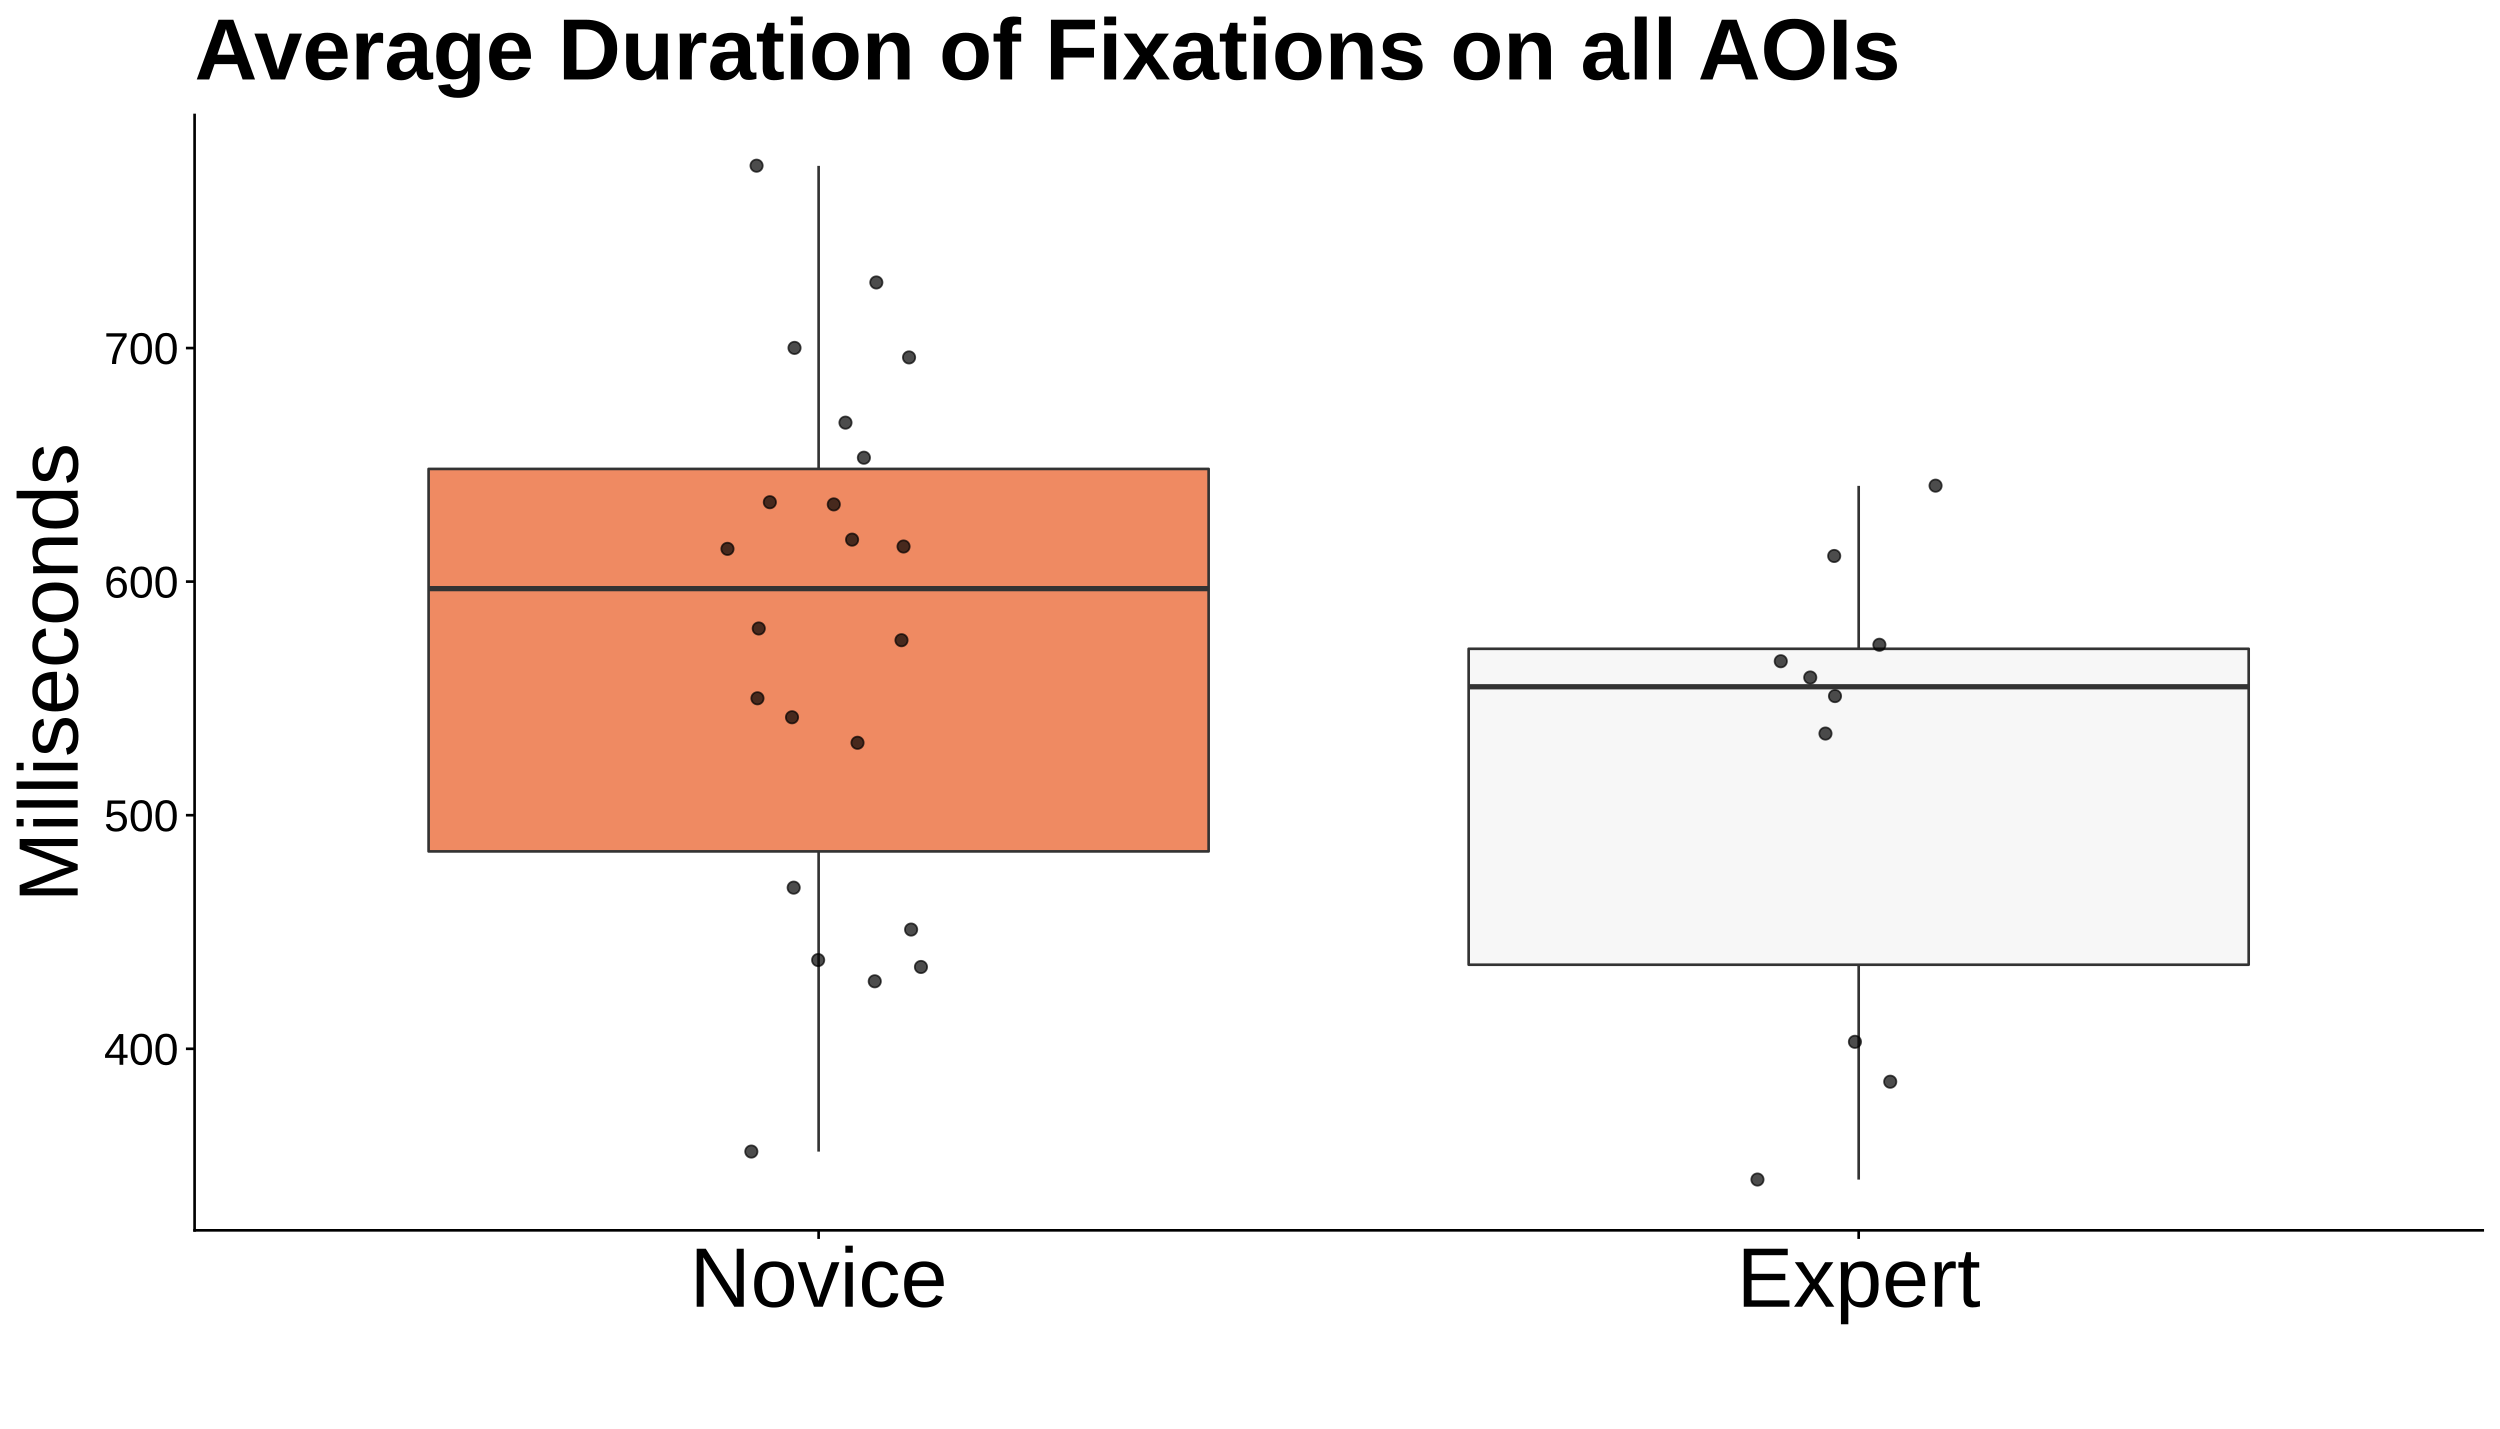
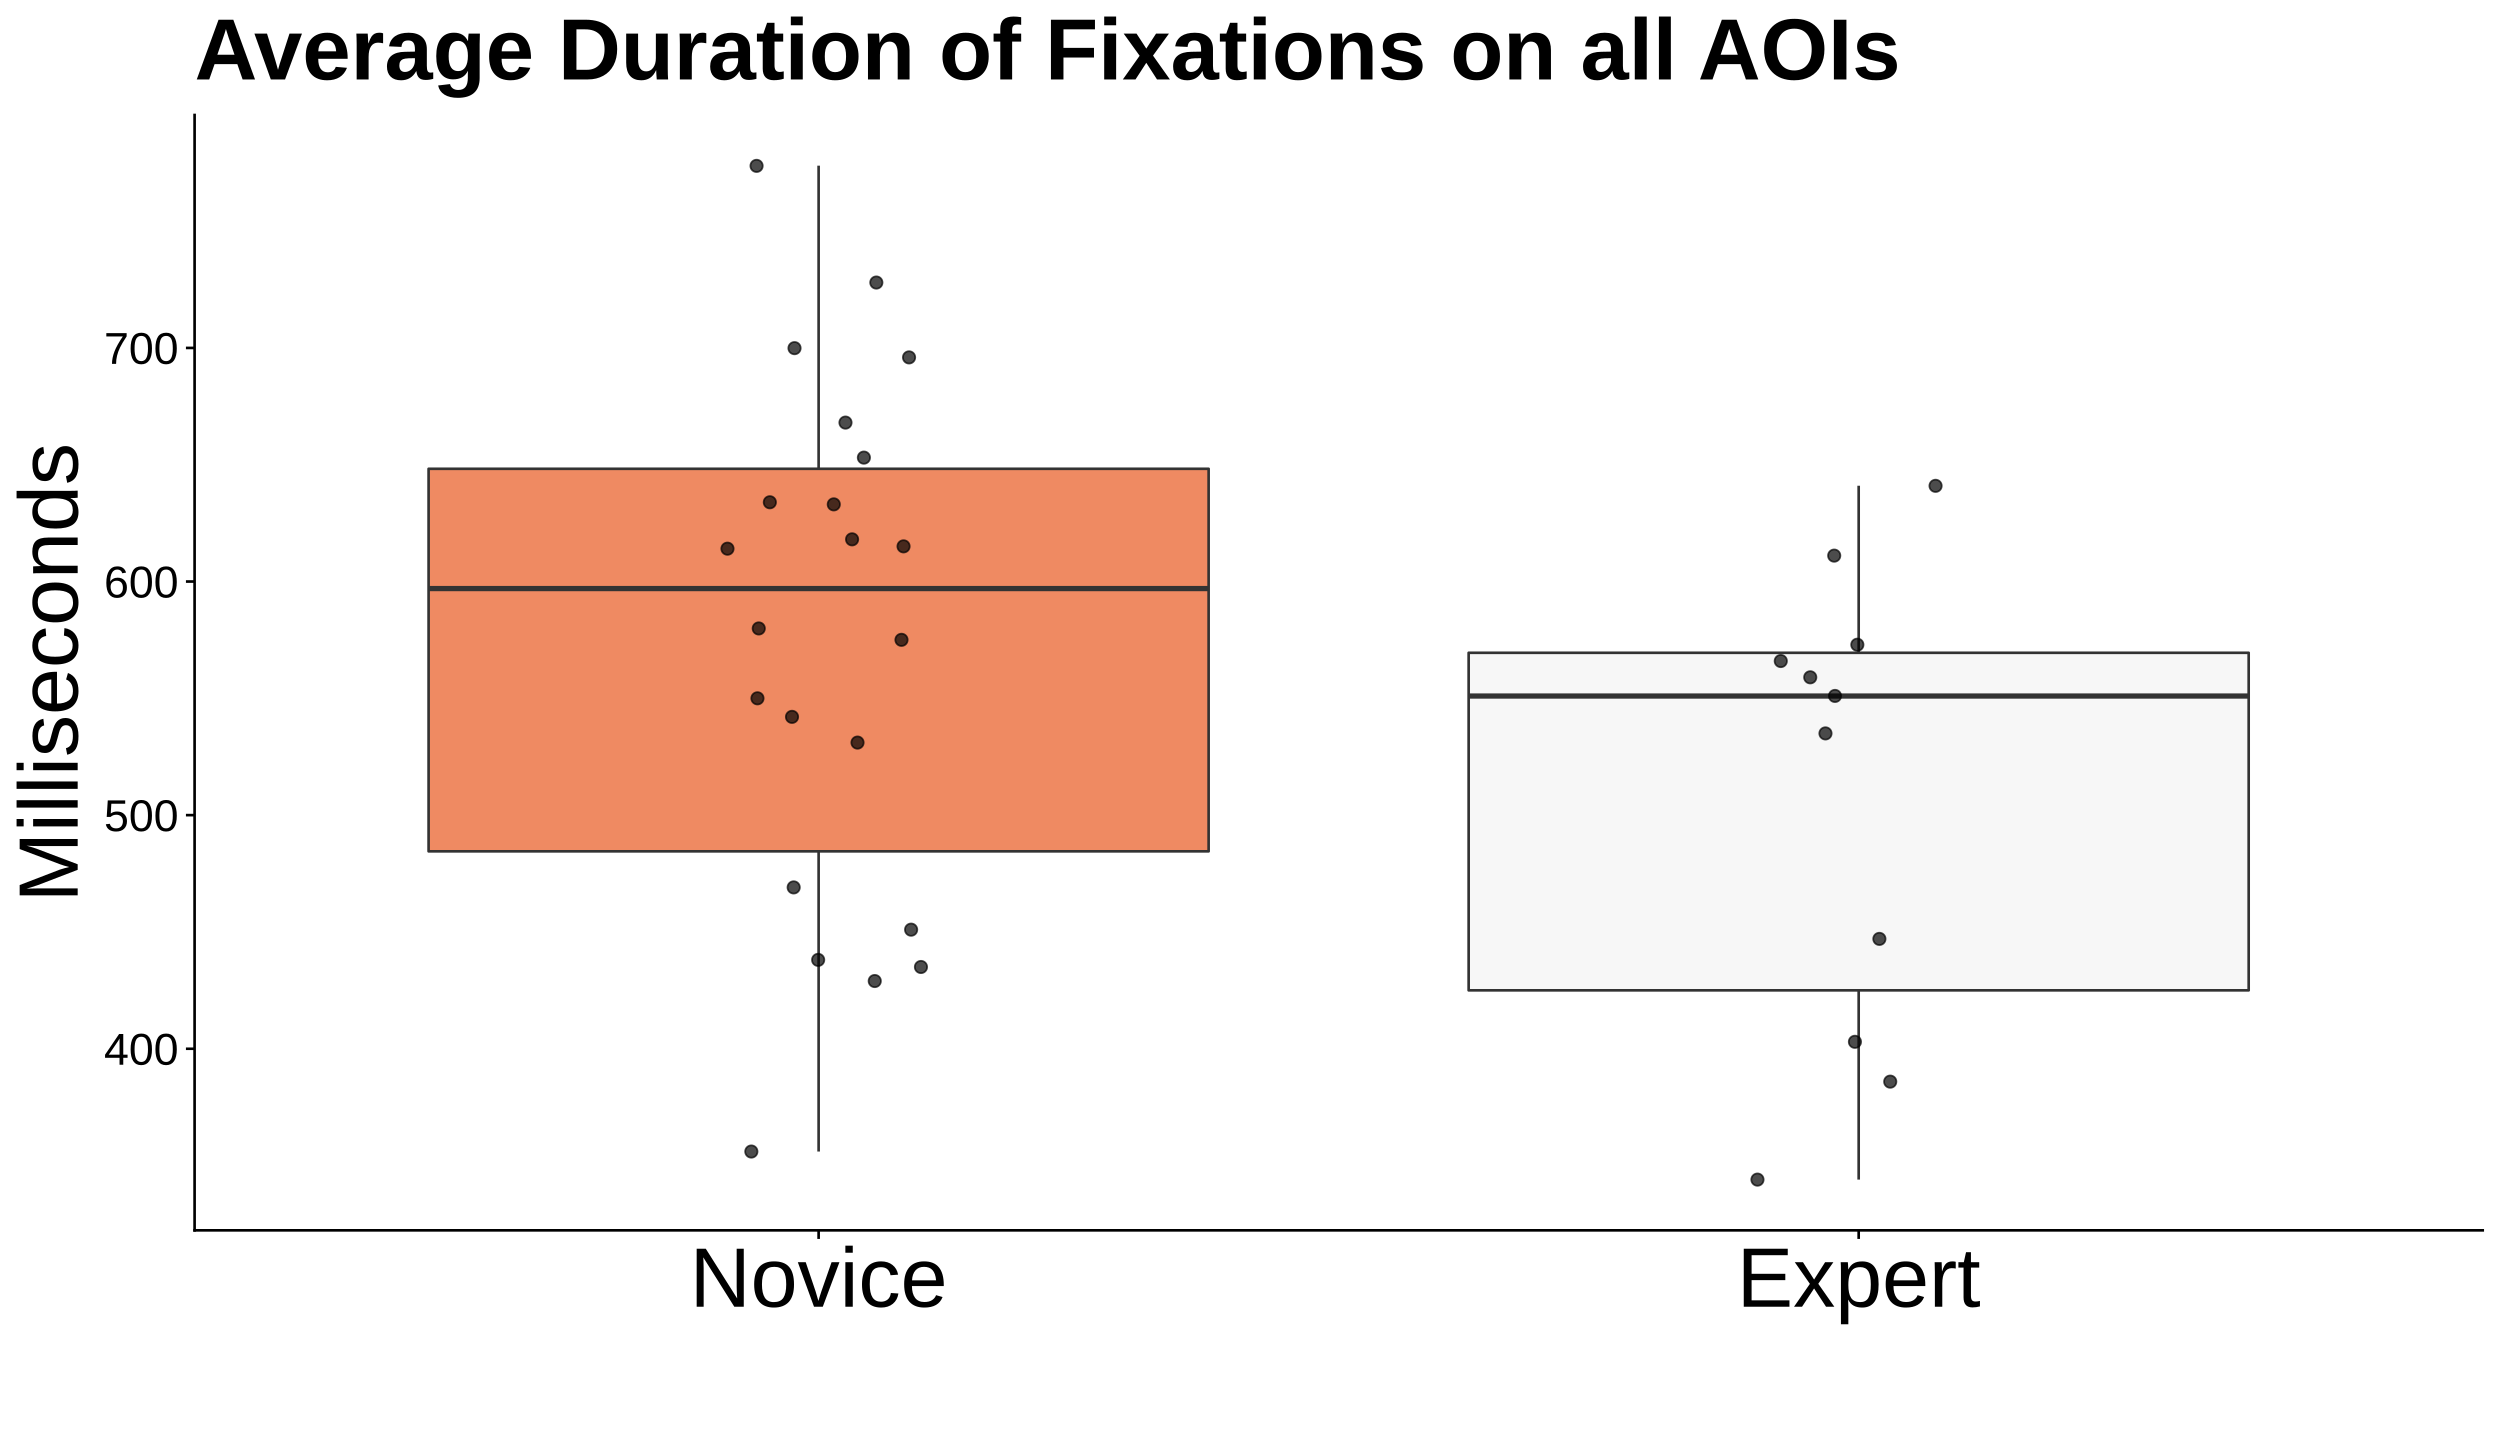
<svg xmlns="http://www.w3.org/2000/svg" class="svglite" width="1008.00pt" height="576.00pt" viewBox="0 0 1008.00 576.00">
  <defs>
    <style type="text/css">
    .svglite line, .svglite polyline, .svglite polygon, .svglite path, .svglite rect, .svglite circle {
      fill: none;
      stroke: #000000;
      stroke-linecap: round;
      stroke-linejoin: round;
      stroke-miterlimit: 10.00;
    }
    .svglite text {
      white-space: pre;
    }
  </style>
  </defs>
  <rect width="100%" height="100%" style="stroke: none; fill: none;" />
  <defs>
    <clipPath id="cpMC4wMHwxMDA4LjAwfDAuMDB8NTc2LjAw">
      <rect x="0.00" y="0.00" width="1008.00" height="576.00" />
    </clipPath>
  </defs>
  <g clip-path="url(#cpMC4wMHwxMDA4LjAwfDAuMDB8NTc2LjAw)">
</g>
  <defs>
    <clipPath id="cpNzguNDZ8MTAwMS4wM3w0Ni4zN3w0OTYuMDY=">
      <rect x="78.46" y="46.37" width="922.57" height="449.69" />
    </clipPath>
  </defs>
  <g clip-path="url(#cpNzguNDZ8MTAwMS4wM3w0Ni4zN3w0OTYuMDY=)">
-     <line x1="330.07" y1="189.07" x2="330.07" y2="66.87" style="stroke-width: 1.07; stroke: #333333; stroke-linecap: butt;" />
-     <line x1="330.07" y1="343.29" x2="330.07" y2="464.32" style="stroke-width: 1.07; stroke: #333333; stroke-linecap: butt;" />
-     <polygon points="172.81,189.07 172.81,343.29 487.32,343.29 487.32,189.07 172.81,189.07 " style="stroke-width: 1.07; stroke: #333333; fill: #EF8A62;" />
-     <line x1="172.81" y1="237.34" x2="487.32" y2="237.34" style="stroke-width: 2.13; stroke: #333333; stroke-linecap: butt;" />
-     <line x1="749.42" y1="261.59" x2="749.42" y2="195.90" style="stroke-width: 1.07; stroke: #333333; stroke-linecap: butt;" />
-     <line x1="749.42" y1="388.97" x2="749.42" y2="475.62" style="stroke-width: 1.07; stroke: #333333; stroke-linecap: butt;" />
-     <polygon points="592.16,261.59 592.16,388.97 906.67,388.97 906.67,261.59 592.16,261.59 " style="stroke-width: 1.07; stroke: #333333; fill: #F7F7F7;" />
-     <line x1="592.16" y1="276.90" x2="906.67" y2="276.90" style="stroke-width: 2.13; stroke: #333333; stroke-linecap: butt;" />
-     <circle cx="310.40" cy="202.49" r="2.49" style="stroke-width: 0.71; stroke: #000000; stroke-opacity: 0.70; fill: #000000; fill-opacity: 0.70;" />
-     <circle cx="319.34" cy="289.20" r="2.49" style="stroke-width: 0.71; stroke: #000000; stroke-opacity: 0.70; fill: #000000; fill-opacity: 0.70;" />
-     <circle cx="336.18" cy="203.37" r="2.49" style="stroke-width: 0.71; stroke: #000000; stroke-opacity: 0.70; fill: #000000; fill-opacity: 0.70;" />
-     <circle cx="364.31" cy="220.35" r="2.49" style="stroke-width: 0.71; stroke: #000000; stroke-opacity: 0.70; fill: #000000; fill-opacity: 0.70;" />
-     <circle cx="305.05" cy="66.81" r="2.49" style="stroke-width: 0.71; stroke: #000000; stroke-opacity: 0.70; fill: #000000; fill-opacity: 0.70;" />
-     <circle cx="363.48" cy="258.13" r="2.49" style="stroke-width: 0.71; stroke: #000000; stroke-opacity: 0.70; fill: #000000; fill-opacity: 0.70;" />
-     <circle cx="367.36" cy="374.80" r="2.49" style="stroke-width: 0.71; stroke: #000000; stroke-opacity: 0.70; fill: #000000; fill-opacity: 0.70;" />
-     <circle cx="343.56" cy="217.58" r="2.49" style="stroke-width: 0.71; stroke: #000000; stroke-opacity: 0.70; fill: #000000; fill-opacity: 0.70;" />
-     <circle cx="340.90" cy="170.41" r="2.49" style="stroke-width: 0.71; stroke: #000000; stroke-opacity: 0.70; fill: #000000; fill-opacity: 0.70;" />
-     <circle cx="293.32" cy="221.30" r="2.49" style="stroke-width: 0.71; stroke: #000000; stroke-opacity: 0.70; fill: #000000; fill-opacity: 0.70;" />
-     <circle cx="305.41" cy="281.55" r="2.49" style="stroke-width: 0.71; stroke: #000000; stroke-opacity: 0.70; fill: #000000; fill-opacity: 0.70;" />
-     <circle cx="302.94" cy="464.31" r="2.49" style="stroke-width: 0.71; stroke: #000000; stroke-opacity: 0.70; fill: #000000; fill-opacity: 0.70;" />
-     <circle cx="345.75" cy="299.49" r="2.49" style="stroke-width: 0.71; stroke: #000000; stroke-opacity: 0.70; fill: #000000; fill-opacity: 0.70;" />
-     <circle cx="320.35" cy="140.27" r="2.49" style="stroke-width: 0.71; stroke: #000000; stroke-opacity: 0.70; fill: #000000; fill-opacity: 0.70;" />
-     <circle cx="352.70" cy="395.66" r="2.49" style="stroke-width: 0.71; stroke: #000000; stroke-opacity: 0.70; fill: #000000; fill-opacity: 0.70;" />
-     <circle cx="329.88" cy="387.09" r="2.49" style="stroke-width: 0.71; stroke: #000000; stroke-opacity: 0.70; fill: #000000; fill-opacity: 0.70;" />
-     <circle cx="348.32" cy="184.55" r="2.49" style="stroke-width: 0.71; stroke: #000000; stroke-opacity: 0.70; fill: #000000; fill-opacity: 0.70;" />
-     <circle cx="371.33" cy="389.88" r="2.49" style="stroke-width: 0.71; stroke: #000000; stroke-opacity: 0.70; fill: #000000; fill-opacity: 0.70;" />
-     <circle cx="320.01" cy="357.90" r="2.49" style="stroke-width: 0.71; stroke: #000000; stroke-opacity: 0.70; fill: #000000; fill-opacity: 0.70;" />
-     <circle cx="353.34" cy="113.89" r="2.49" style="stroke-width: 0.71; stroke: #000000; stroke-opacity: 0.70; fill: #000000; fill-opacity: 0.70;" />
-     <circle cx="366.53" cy="144.11" r="2.49" style="stroke-width: 0.71; stroke: #000000; stroke-opacity: 0.70; fill: #000000; fill-opacity: 0.70;" />
-     <circle cx="305.93" cy="253.40" r="2.49" style="stroke-width: 0.71; stroke: #000000; stroke-opacity: 0.70; fill: #000000; fill-opacity: 0.70;" />
-     <circle cx="762.14" cy="436.15" r="2.49" style="stroke-width: 0.71; stroke: #000000; stroke-opacity: 0.70; fill: #000000; fill-opacity: 0.70;" />
-     <circle cx="718.01" cy="266.61" r="2.49" style="stroke-width: 0.71; stroke: #000000; stroke-opacity: 0.70; fill: #000000; fill-opacity: 0.70;" />
-     <circle cx="729.89" cy="273.16" r="2.49" style="stroke-width: 0.71; stroke: #000000; stroke-opacity: 0.70; fill: #000000; fill-opacity: 0.70;" />
-     <circle cx="739.87" cy="280.66" r="2.49" style="stroke-width: 0.71; stroke: #000000; stroke-opacity: 0.70; fill: #000000; fill-opacity: 0.70;" />
-     <circle cx="708.61" cy="475.59" r="2.49" style="stroke-width: 0.71; stroke: #000000; stroke-opacity: 0.70; fill: #000000; fill-opacity: 0.70;" />
-     <circle cx="739.55" cy="224.17" r="2.49" style="stroke-width: 0.71; stroke: #000000; stroke-opacity: 0.70; fill: #000000; fill-opacity: 0.70;" />
-     <circle cx="780.42" cy="195.82" r="2.49" style="stroke-width: 0.71; stroke: #000000; stroke-opacity: 0.70; fill: #000000; fill-opacity: 0.70;" />
-     <circle cx="736.03" cy="295.77" r="2.49" style="stroke-width: 0.71; stroke: #000000; stroke-opacity: 0.70; fill: #000000; fill-opacity: 0.70;" />
+     <line x1="330.07" y1="189.02" x2="330.07" y2="66.81" style="stroke-width: 1.07; stroke: #333333; stroke-linecap: butt;" />
+     <line x1="330.07" y1="343.26" x2="330.07" y2="464.30" style="stroke-width: 1.07; stroke: #333333; stroke-linecap: butt;" />
+     <polygon points="172.81,189.02 172.81,343.26 487.32,343.26 487.32,189.02 172.81,189.02 " style="stroke-width: 1.07; stroke: #333333; fill: #EF8A62;" />
+     <line x1="172.81" y1="237.30" x2="487.32" y2="237.30" style="stroke-width: 2.13; stroke: #333333; stroke-linecap: butt;" />
+     <line x1="749.42" y1="263.20" x2="749.42" y2="195.85" style="stroke-width: 1.07; stroke: #333333; stroke-linecap: butt;" />
+     <line x1="749.42" y1="399.31" x2="749.42" y2="475.61" style="stroke-width: 1.07; stroke: #333333; stroke-linecap: butt;" />
+     <polygon points="592.16,263.20 592.16,399.31 906.67,399.31 906.67,263.20 592.16,263.20 " style="stroke-width: 1.07; stroke: #333333; fill: #F7F7F7;" />
+     <line x1="592.16" y1="280.63" x2="906.67" y2="280.63" style="stroke-width: 2.13; stroke: #333333; stroke-linecap: butt;" />
+     <circle cx="310.40" cy="202.51" r="2.49" style="stroke-width: 0.71; stroke: #000000; stroke-opacity: 0.70; fill: #000000; fill-opacity: 0.70;" />
+     <circle cx="319.34" cy="289.04" r="2.49" style="stroke-width: 0.71; stroke: #000000; stroke-opacity: 0.70; fill: #000000; fill-opacity: 0.70;" />
+     <circle cx="336.18" cy="203.36" r="2.49" style="stroke-width: 0.71; stroke: #000000; stroke-opacity: 0.70; fill: #000000; fill-opacity: 0.70;" />
+     <circle cx="364.31" cy="220.29" r="2.49" style="stroke-width: 0.71; stroke: #000000; stroke-opacity: 0.70; fill: #000000; fill-opacity: 0.70;" />
+     <circle cx="305.05" cy="66.88" r="2.49" style="stroke-width: 0.71; stroke: #000000; stroke-opacity: 0.70; fill: #000000; fill-opacity: 0.70;" />
+     <circle cx="363.48" cy="257.98" r="2.49" style="stroke-width: 0.71; stroke: #000000; stroke-opacity: 0.70; fill: #000000; fill-opacity: 0.70;" />
+     <circle cx="367.36" cy="374.84" r="2.49" style="stroke-width: 0.71; stroke: #000000; stroke-opacity: 0.70; fill: #000000; fill-opacity: 0.70;" />
+     <circle cx="343.56" cy="217.46" r="2.49" style="stroke-width: 0.71; stroke: #000000; stroke-opacity: 0.70; fill: #000000; fill-opacity: 0.70;" />
+     <circle cx="340.90" cy="170.39" r="2.49" style="stroke-width: 0.71; stroke: #000000; stroke-opacity: 0.70; fill: #000000; fill-opacity: 0.70;" />
+     <circle cx="293.32" cy="221.23" r="2.49" style="stroke-width: 0.71; stroke: #000000; stroke-opacity: 0.70; fill: #000000; fill-opacity: 0.70;" />
+     <circle cx="305.41" cy="281.56" r="2.49" style="stroke-width: 0.71; stroke: #000000; stroke-opacity: 0.70; fill: #000000; fill-opacity: 0.70;" />
+     <circle cx="302.94" cy="464.30" r="2.49" style="stroke-width: 0.71; stroke: #000000; stroke-opacity: 0.70; fill: #000000; fill-opacity: 0.70;" />
+     <circle cx="345.75" cy="299.41" r="2.49" style="stroke-width: 0.71; stroke: #000000; stroke-opacity: 0.70; fill: #000000; fill-opacity: 0.70;" />
+     <circle cx="320.35" cy="140.37" r="2.49" style="stroke-width: 0.71; stroke: #000000; stroke-opacity: 0.70; fill: #000000; fill-opacity: 0.70;" />
+     <circle cx="352.70" cy="395.55" r="2.49" style="stroke-width: 0.71; stroke: #000000; stroke-opacity: 0.70; fill: #000000; fill-opacity: 0.70;" />
+     <circle cx="329.88" cy="387.02" r="2.49" style="stroke-width: 0.71; stroke: #000000; stroke-opacity: 0.70; fill: #000000; fill-opacity: 0.70;" />
+     <circle cx="348.32" cy="184.51" r="2.49" style="stroke-width: 0.71; stroke: #000000; stroke-opacity: 0.70; fill: #000000; fill-opacity: 0.70;" />
+     <circle cx="371.33" cy="389.89" r="2.49" style="stroke-width: 0.71; stroke: #000000; stroke-opacity: 0.70; fill: #000000; fill-opacity: 0.70;" />
+     <circle cx="320.01" cy="357.80" r="2.49" style="stroke-width: 0.71; stroke: #000000; stroke-opacity: 0.70; fill: #000000; fill-opacity: 0.70;" />
+     <circle cx="353.34" cy="113.92" r="2.49" style="stroke-width: 0.71; stroke: #000000; stroke-opacity: 0.70; fill: #000000; fill-opacity: 0.70;" />
+     <circle cx="366.53" cy="144.10" r="2.49" style="stroke-width: 0.71; stroke: #000000; stroke-opacity: 0.70; fill: #000000; fill-opacity: 0.70;" />
+     <circle cx="305.93" cy="253.39" r="2.49" style="stroke-width: 0.71; stroke: #000000; stroke-opacity: 0.70; fill: #000000; fill-opacity: 0.70;" />
+     <circle cx="762.14" cy="436.12" r="2.49" style="stroke-width: 0.71; stroke: #000000; stroke-opacity: 0.70; fill: #000000; fill-opacity: 0.70;" />
+     <circle cx="718.01" cy="266.53" r="2.49" style="stroke-width: 0.71; stroke: #000000; stroke-opacity: 0.70; fill: #000000; fill-opacity: 0.70;" />
+     <circle cx="729.89" cy="273.09" r="2.49" style="stroke-width: 0.71; stroke: #000000; stroke-opacity: 0.70; fill: #000000; fill-opacity: 0.70;" />
+     <circle cx="739.87" cy="280.60" r="2.49" style="stroke-width: 0.71; stroke: #000000; stroke-opacity: 0.70; fill: #000000; fill-opacity: 0.70;" />
+     <circle cx="708.61" cy="475.62" r="2.49" style="stroke-width: 0.71; stroke: #000000; stroke-opacity: 0.70; fill: #000000; fill-opacity: 0.70;" />
+     <circle cx="739.55" cy="224.03" r="2.49" style="stroke-width: 0.71; stroke: #000000; stroke-opacity: 0.70; fill: #000000; fill-opacity: 0.70;" />
+     <circle cx="780.42" cy="195.89" r="2.49" style="stroke-width: 0.71; stroke: #000000; stroke-opacity: 0.70; fill: #000000; fill-opacity: 0.70;" />
+     <circle cx="736.03" cy="295.71" r="2.49" style="stroke-width: 0.71; stroke: #000000; stroke-opacity: 0.70; fill: #000000; fill-opacity: 0.70;" />
    <circle cx="747.91" cy="420.06" r="2.49" style="stroke-width: 0.71; stroke: #000000; stroke-opacity: 0.70; fill: #000000; fill-opacity: 0.70;" />
-     <circle cx="757.77" cy="259.97" r="2.49" style="stroke-width: 0.71; stroke: #000000; stroke-opacity: 0.70; fill: #000000; fill-opacity: 0.70;" />
+     <circle cx="757.77" cy="378.56" r="2.49" style="stroke-width: 0.71; stroke: #000000; stroke-opacity: 0.70; fill: #000000; fill-opacity: 0.70;" />
+     <circle cx="748.88" cy="259.95" r="2.49" style="stroke-width: 0.71; stroke: #000000; stroke-opacity: 0.70; fill: #000000; fill-opacity: 0.70;" />
  </g>
  <g clip-path="url(#cpMC4wMHwxMDA4LjAwfDAuMDB8NTc2LjAw)">
    <polyline points="78.46,496.06 78.46,46.37 " style="stroke-width: 1.07; stroke-linecap: square;" />
-     <text x="71.98" y="429.32" text-anchor="end" style="font-size: 18.00px; font-family: &quot;Arial&quot;;" textLength="30.02px" lengthAdjust="spacingAndGlyphs">400</text>
-     <text x="71.98" y="335.14" text-anchor="end" style="font-size: 18.00px; font-family: &quot;Arial&quot;;" textLength="30.02px" lengthAdjust="spacingAndGlyphs">500</text>
-     <text x="71.98" y="240.96" text-anchor="end" style="font-size: 18.00px; font-family: &quot;Arial&quot;;" textLength="30.02px" lengthAdjust="spacingAndGlyphs">600</text>
-     <text x="71.98" y="146.77" text-anchor="end" style="font-size: 18.00px; font-family: &quot;Arial&quot;;" textLength="30.02px" lengthAdjust="spacingAndGlyphs">700</text>
-     <polyline points="74.97,422.88 78.46,422.88 " style="stroke-width: 1.07; stroke-linecap: butt;" />
-     <polyline points="74.97,328.70 78.46,328.70 " style="stroke-width: 1.07; stroke-linecap: butt;" />
-     <polyline points="74.97,234.51 78.46,234.51 " style="stroke-width: 1.07; stroke-linecap: butt;" />
-     <polyline points="74.97,140.33 78.46,140.33 " style="stroke-width: 1.07; stroke-linecap: butt;" />
+     <text x="71.98" y="429.30" text-anchor="end" style="font-size: 18.00px; font-family: &quot;Arial&quot;;" textLength="30.02px" lengthAdjust="spacingAndGlyphs">400</text>
+     <text x="71.98" y="335.11" text-anchor="end" style="font-size: 18.00px; font-family: &quot;Arial&quot;;" textLength="30.02px" lengthAdjust="spacingAndGlyphs">500</text>
+     <text x="71.98" y="240.92" text-anchor="end" style="font-size: 18.00px; font-family: &quot;Arial&quot;;" textLength="30.02px" lengthAdjust="spacingAndGlyphs">600</text>
+     <text x="71.98" y="146.72" text-anchor="end" style="font-size: 18.00px; font-family: &quot;Arial&quot;;" textLength="30.02px" lengthAdjust="spacingAndGlyphs">700</text>
+     <polyline points="74.97,422.86 78.46,422.86 " style="stroke-width: 1.07; stroke-linecap: butt;" />
+     <polyline points="74.97,328.67 78.46,328.67 " style="stroke-width: 1.07; stroke-linecap: butt;" />
+     <polyline points="74.97,234.47 78.46,234.47 " style="stroke-width: 1.07; stroke-linecap: butt;" />
+     <polyline points="74.97,140.28 78.46,140.28 " style="stroke-width: 1.07; stroke-linecap: butt;" />
    <polyline points="78.46,496.06 1001.03,496.06 " style="stroke-width: 1.07; stroke-linecap: square;" />
    <polyline points="330.07,499.55 330.07,496.06 " style="stroke-width: 1.07; stroke-linecap: butt;" />
    <polyline points="749.42,499.55 749.42,496.06 " style="stroke-width: 1.07; stroke-linecap: butt;" />
    <text x="330.07" y="526.88" text-anchor="middle" style="font-size: 34.00px; font-family: &quot;Arial&quot;;" textLength="103.92px" lengthAdjust="spacingAndGlyphs">Novice</text>
    <text x="749.42" y="526.88" text-anchor="middle" style="font-size: 34.00px; font-family: &quot;Arial&quot;;" textLength="98.26px" lengthAdjust="spacingAndGlyphs">Expert</text>
    <text transform="translate(31.32,271.22) rotate(-90)" text-anchor="middle" style="font-size: 34.00px; font-family: &quot;Arial&quot;;" textLength="185.16px" lengthAdjust="spacingAndGlyphs">Milliseconds</text>
    <text x="78.46" y="32.03" style="font-size: 35.00px; font-weight: bold; font-family: &quot;Arial&quot;;" textLength="687.77px" lengthAdjust="spacingAndGlyphs">Average Duration of Fixations on all AOIs</text>
  </g>
</svg>
